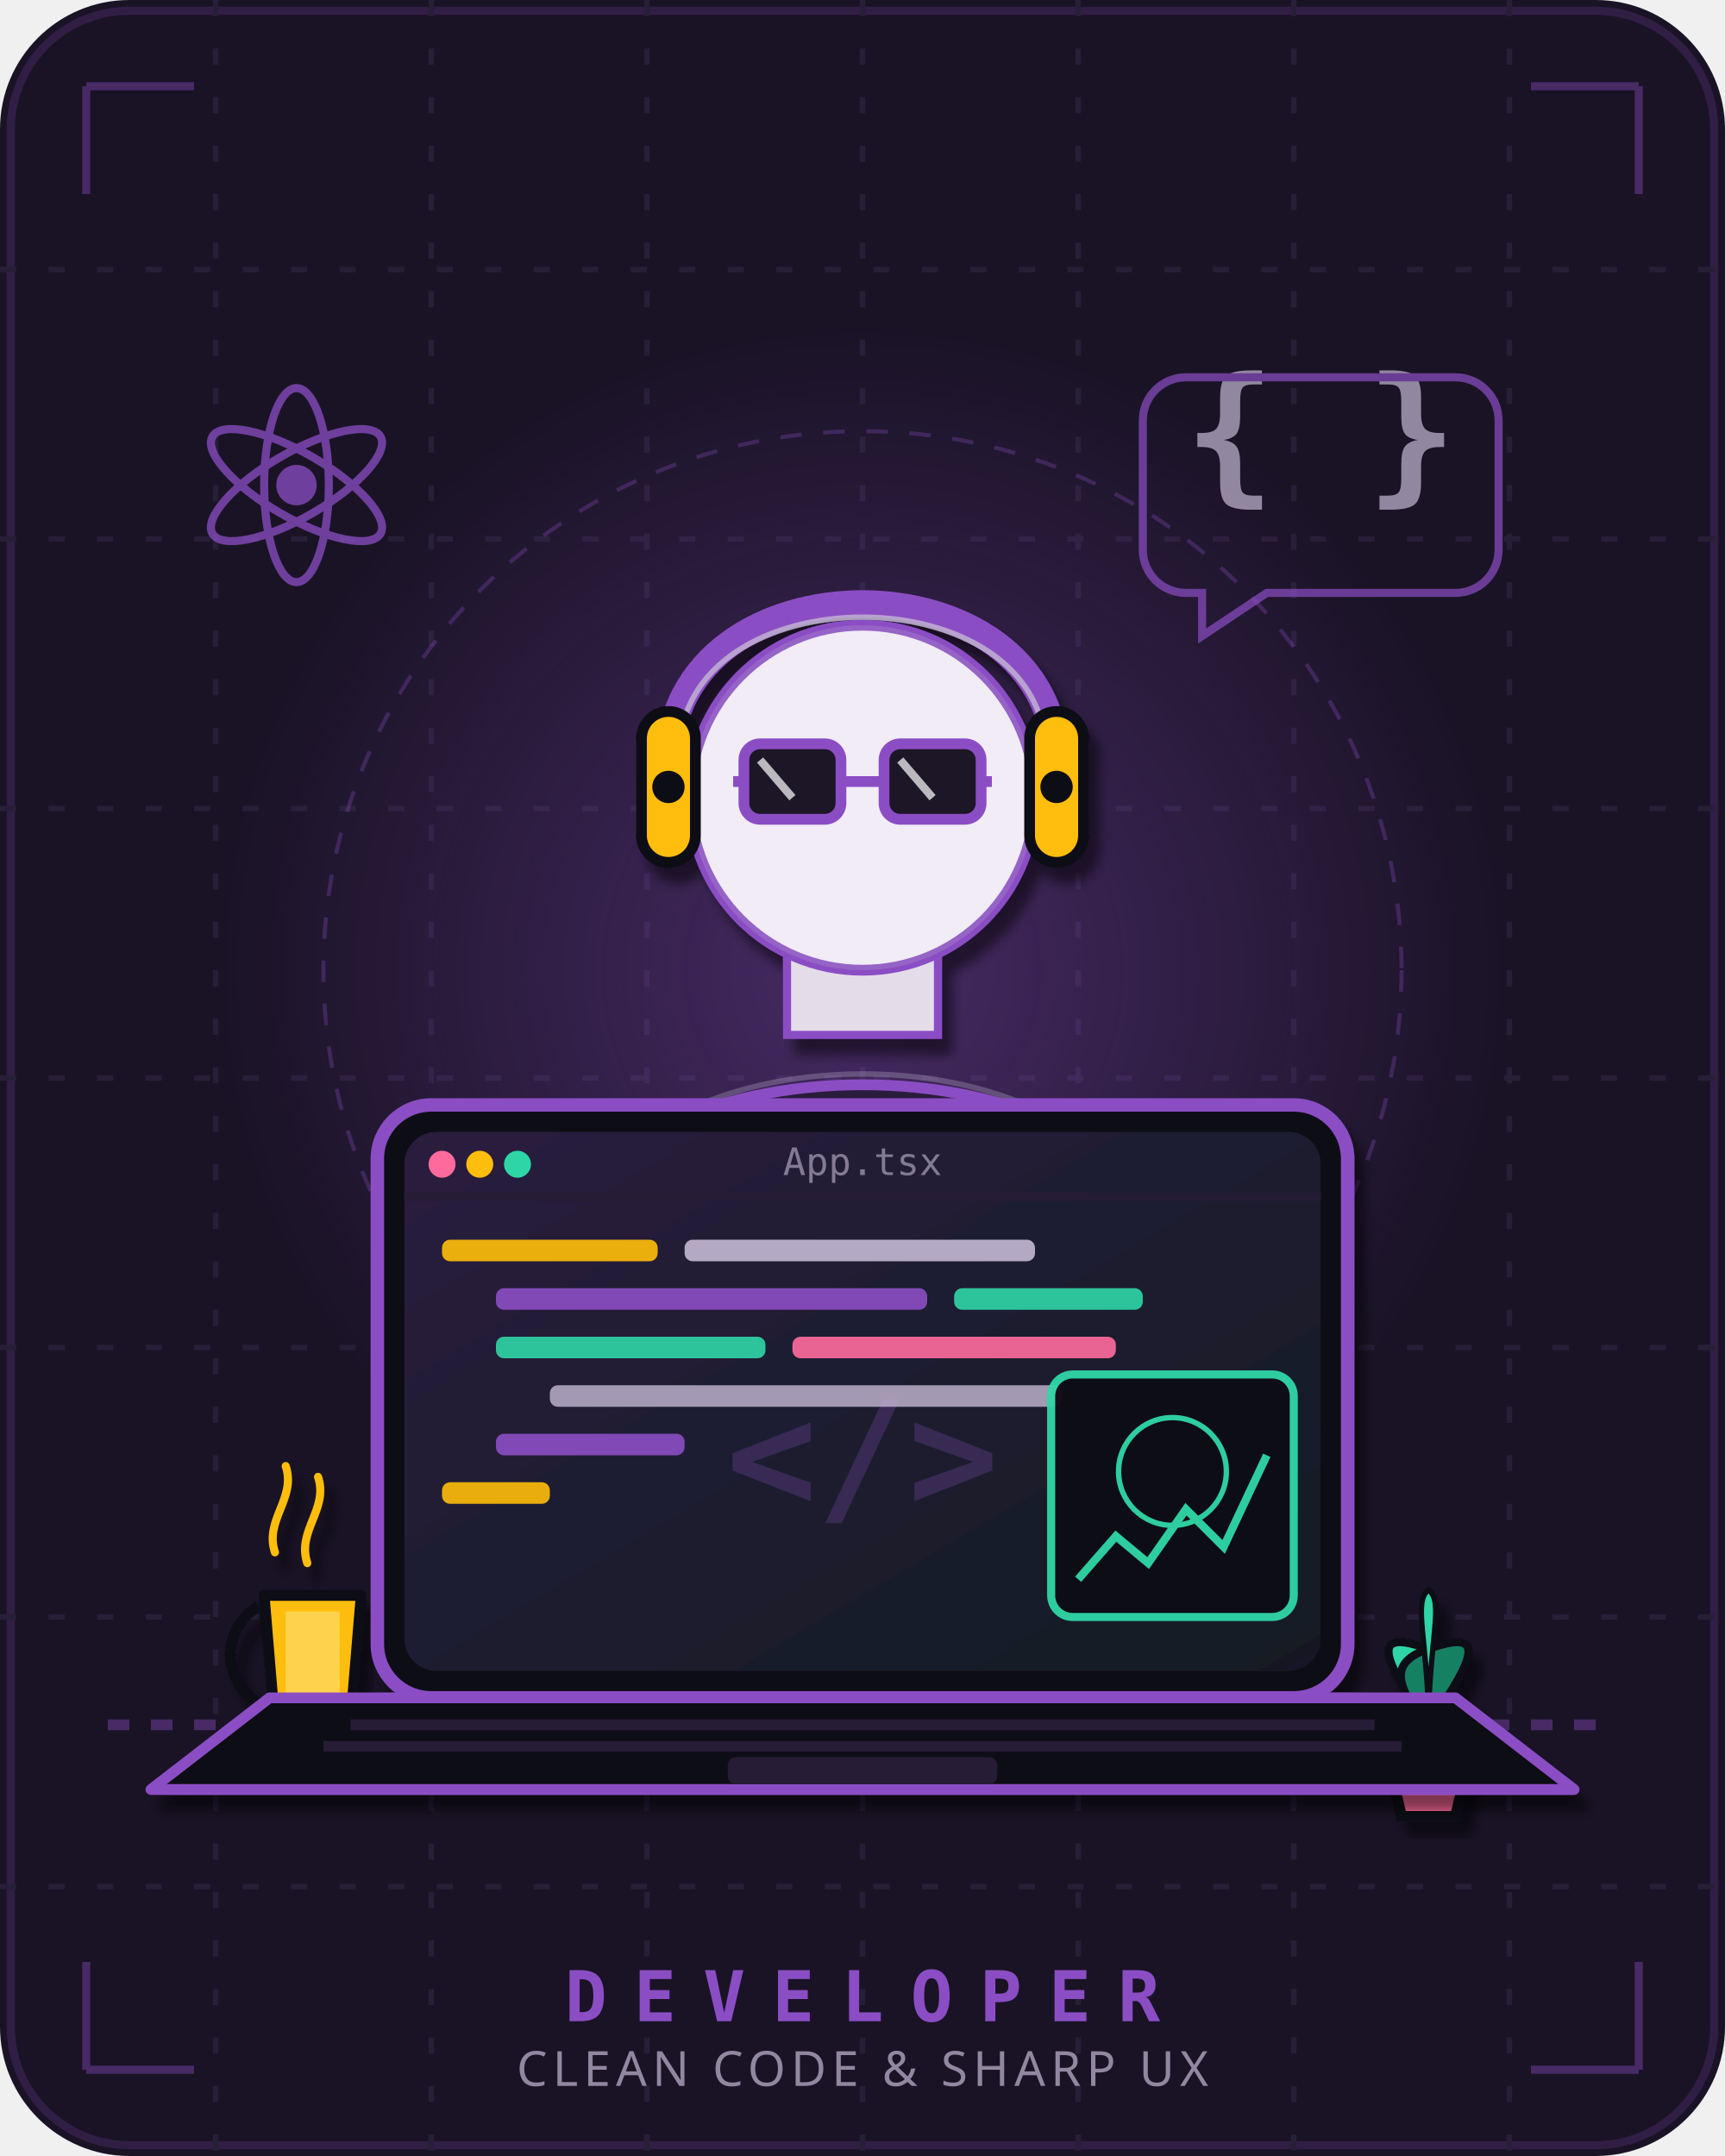
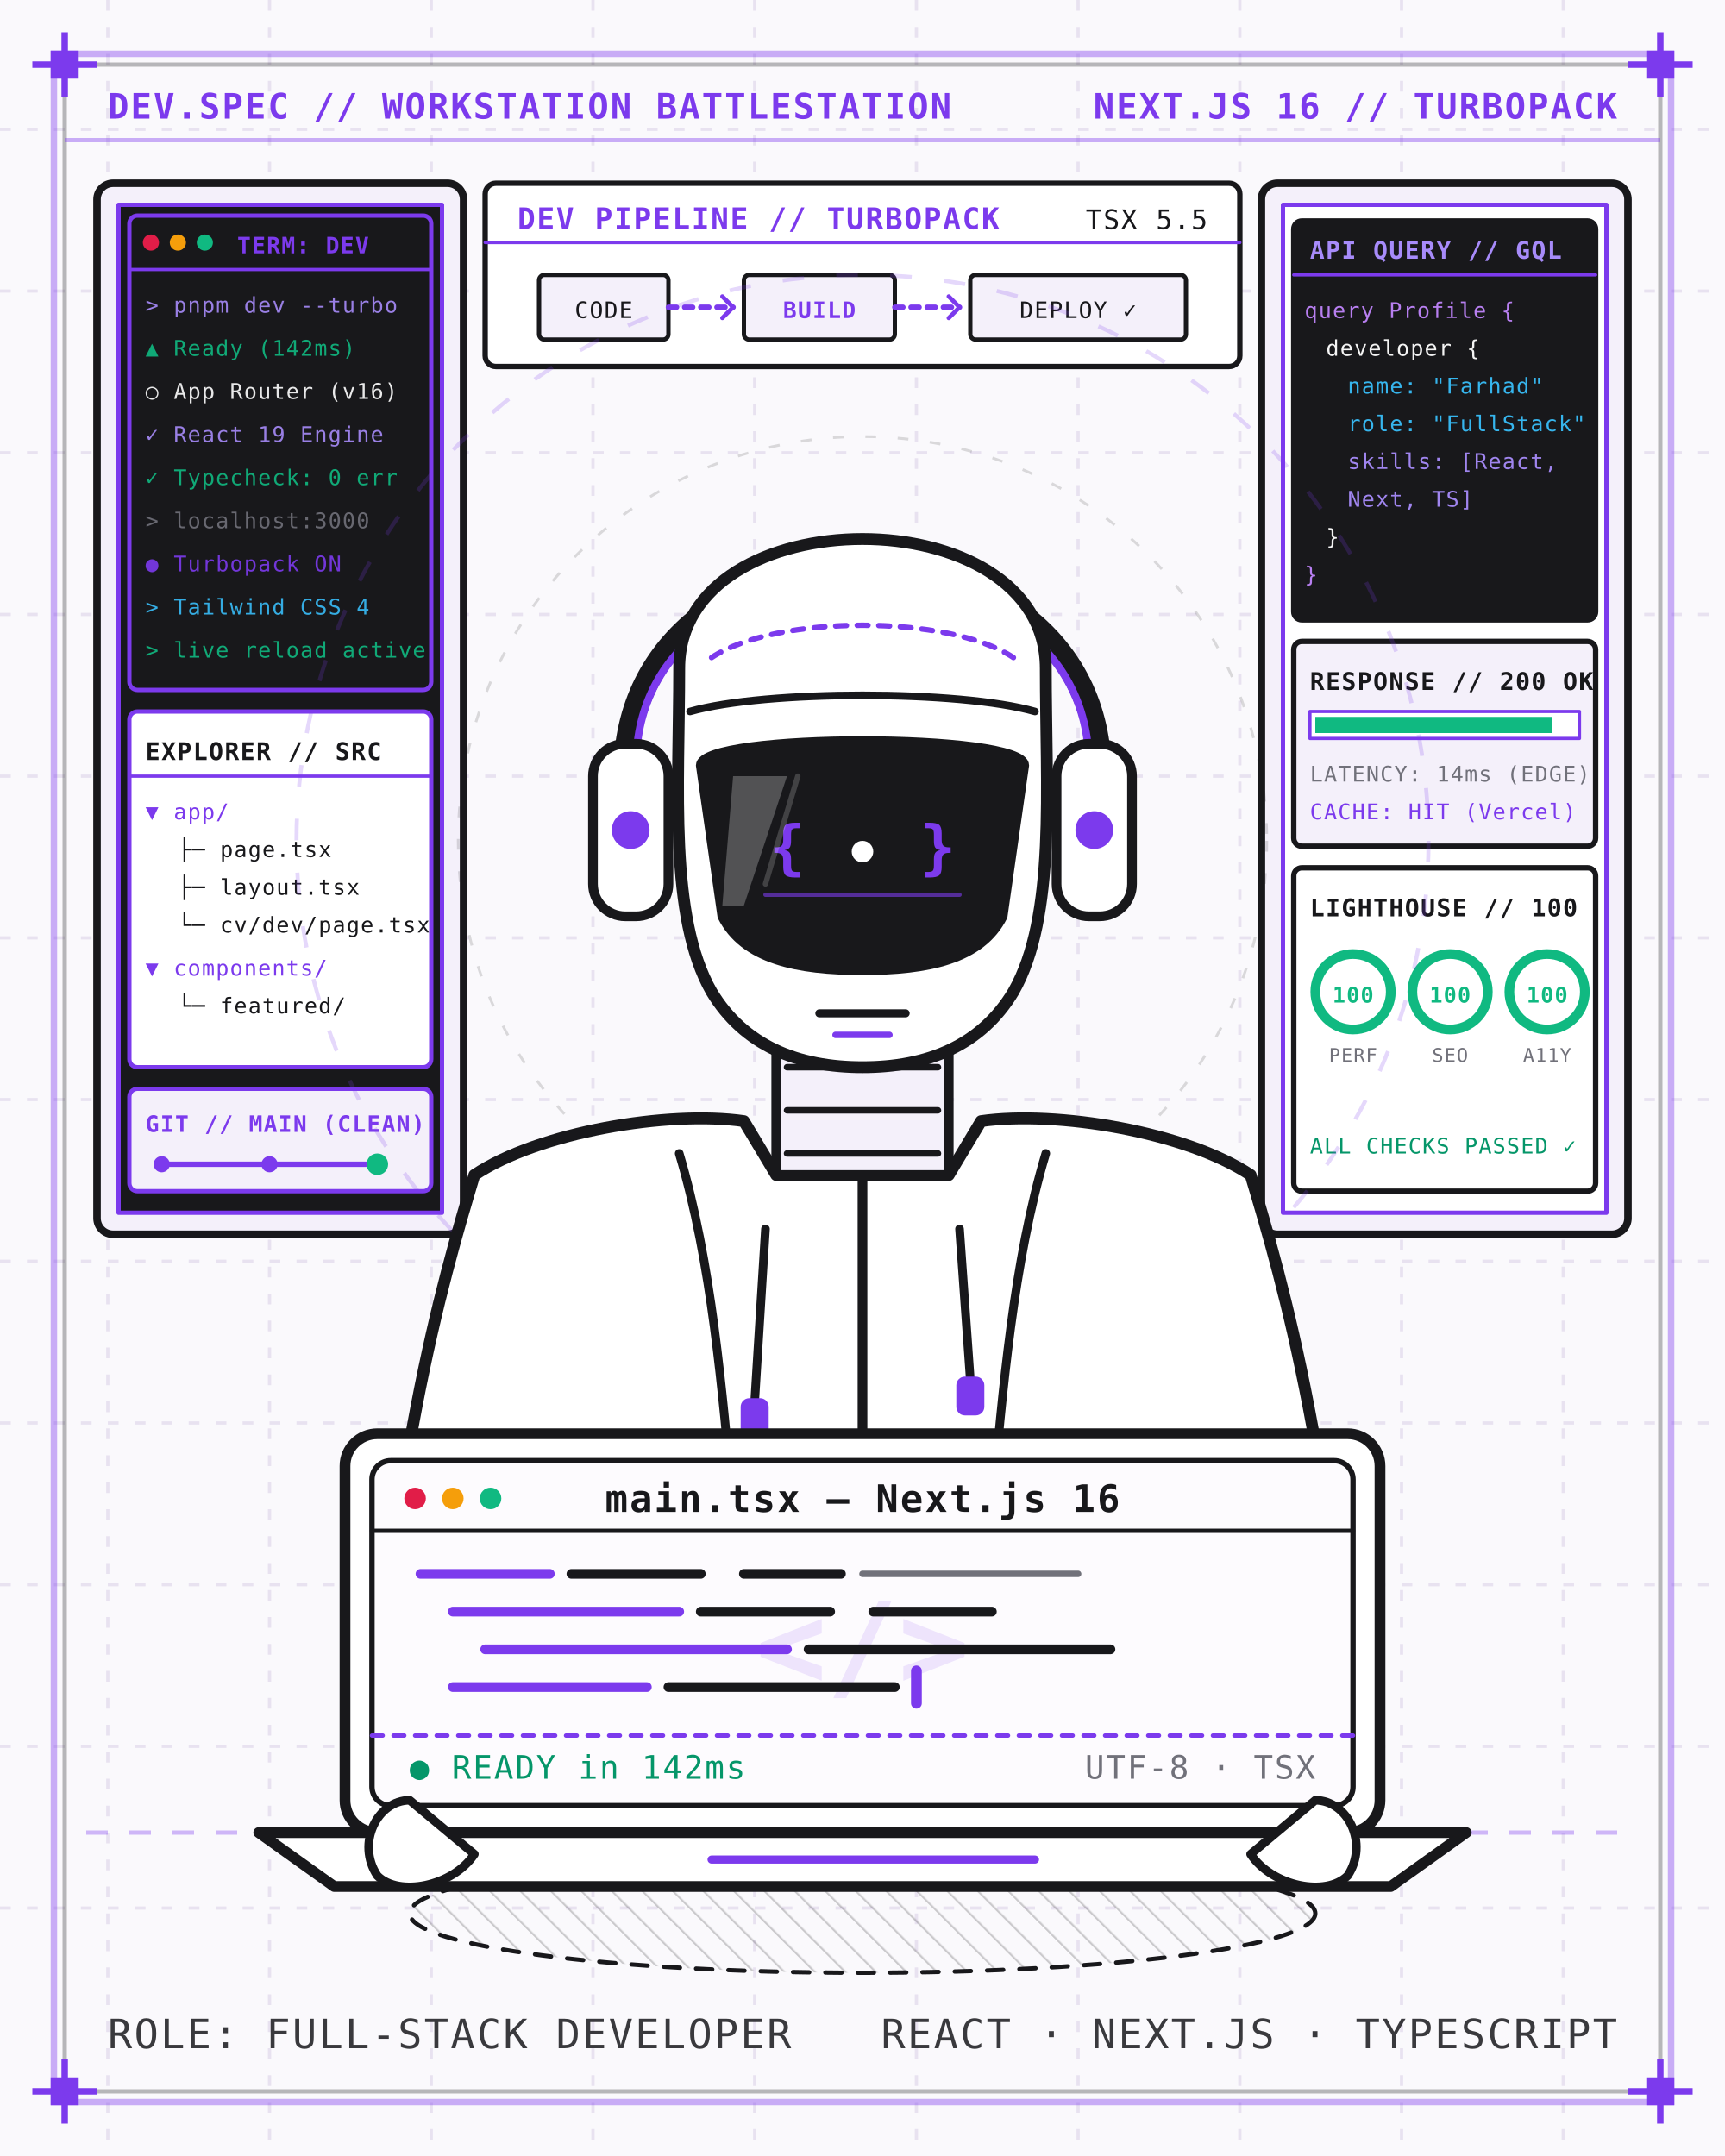
<svg xmlns="http://www.w3.org/2000/svg" viewBox="0 0 320 400" fill="none">
  <defs>
-     <radialGradient id="dev-glow" cx="50%" cy="50%" r="50%">
-       <stop offset="0%" stop-color="#8b4dc4" stop-opacity="0.4" />
-       <stop offset="100%" stop-color="#8b4dc4" stop-opacity="0" />
-     </radialGradient>
-     <linearGradient id="hoodie-grad" x1="0%" y1="0%" x2="0%" y2="100%">
-       <stop offset="0%" stop-color="#2a1f3c" />
-       <stop offset="100%" stop-color="#120c1e" />
-     </linearGradient>
-     <linearGradient id="screen-glow" x1="0%" y1="0%" x2="100%" y2="100%">
-       <stop offset="0%" stop-color="#8b4dc4" stop-opacity="0.2" />
-       <stop offset="100%" stop-color="#2fd6a6" stop-opacity="0.05" />
-     </linearGradient>
-     <filter id="shadow" x="-10%" y="-10%" width="120%" height="120%">
-       <feDropShadow dx="2" dy="3" stdDeviation="1" flood-color="#000" flood-opacity="0.5" />
-     </filter>
+     <pattern id="code-vent" width="4" height="4" patternUnits="userSpaceOnUse">
+       <circle cx="2" cy="2" r="0.8" fill="#7c3aed" opacity="0.4" />
+     </pattern>
+     <pattern id="dev-hatch-dense" width="5" height="5" patternTransform="rotate(45 0 0)" patternUnits="userSpaceOnUse">
+       <line x1="0" y1="0" x2="0" y2="5" stroke="#7c3aed" stroke-width="0.8" opacity="0.3" />
+     </pattern>
+     <pattern id="ink-hatch-dev-dense" width="4" height="4" patternTransform="rotate(-45 0 0)" patternUnits="userSpaceOnUse">
+       <line x1="0" y1="0" x2="0" y2="4" stroke="#18181b" stroke-width="0.75" opacity="0.2" />
+     </pattern>
+     <style>
+       .draw-line { stroke-linecap: round; stroke-linejoin: round; }
+       .tech-mono { font-family: ui-monospace, SFMono-Regular, Menlo, Monaco, Consolas, monospace; letter-spacing: 0.05em; }
+ 
+       /* === GROUNDED SENSE-MAKING HARDWARE AND IDE ANIMATIONS === */
+       @keyframes cursorBlink {
+         0%, 49% { opacity: 1; }
+         50%, 100% { opacity: 0; }
+       }
+       @keyframes codeTypeFlow {
+         0%, 100% { stroke-dashoffset: 0; }
+         50% { stroke-dashoffset: 16; }
+       }
+       @keyframes devLedBlink {
+         0%, 100% { opacity: 1; }
+         50% { opacity: 0.25; }
+       }
+       @keyframes visorGlowDev {
+         0%, 100% { opacity: 0.8; }
+         50% { opacity: 1; }
+       }
+ 
+       .anim-cursor { animation: cursorBlink 0.9s steps(1) infinite; }
+       .anim-code-type { stroke-dasharray: 24 8; animation: codeTypeFlow 3s ease-in-out infinite; }
+       .anim-dev-led { animation: devLedBlink 1.2s infinite; }
+       .anim-visor-dev { animation: visorGlowDev 2.8s ease-in-out infinite; }
+     </style>
  </defs>
-   <rect width="320" height="400" rx="24" fill="#1a1326" />
-   <rect x="2" y="2" width="316" height="396" rx="22" stroke="#8b4dc4" stroke-width="1.5" opacity="0.2" />
-   <g stroke="#271e38" stroke-width="1" stroke-dasharray="3 6">
-     <line x1="40" y1="0" x2="40" y2="400" />
+   <rect width="320" height="400" fill="#faf9fc" />
+   <g stroke="#e8e2f0" stroke-width="0.6" stroke-dasharray="2 3">
+     <line x1="20" y1="0" x2="20" y2="400" />
+     <line x1="50" y1="0" x2="50" y2="400" />
    <line x1="80" y1="0" x2="80" y2="400" />
-     <line x1="120" y1="0" x2="120" y2="400" />
-     <line x1="160" y1="0" x2="160" y2="400" />
+     <line x1="110" y1="0" x2="110" y2="400" />
+     <line x1="140" y1="0" x2="140" y2="400" />
+     <line x1="170" y1="0" x2="170" y2="400" />
    <line x1="200" y1="0" x2="200" y2="400" />
-     <line x1="240" y1="0" x2="240" y2="400" />
-     <line x1="280" y1="0" x2="280" y2="400" />
-     <line x1="0" y1="50" x2="320" y2="50" />
-     <line x1="0" y1="100" x2="320" y2="100" />
-     <line x1="0" y1="150" x2="320" y2="150" />
-     <line x1="0" y1="200" x2="320" y2="200" />
-     <line x1="0" y1="250" x2="320" y2="250" />
-     <line x1="0" y1="300" x2="320" y2="300" />
-     <line x1="0" y1="350" x2="320" y2="350" />
-   </g>
-   <g stroke="#8b4dc4" stroke-width="1.5" opacity="0.4">
-     <path d="M16 16 H36 M16 16 V36" />
-     <path d="M304 16 H284 M304 16 V36" />
-     <path d="M16 384 H36 M16 384 V364" />
-     <path d="M304 384 H284 M304 384 V364" />
-   </g>
-   <circle cx="160" cy="180" r="120" fill="url(#dev-glow)" />
-   <circle cx="160" cy="180" r="100" stroke="#8b4dc4" stroke-width="0.75" stroke-dasharray="4 4" opacity="0.3" />
-   <g transform="translate(55, 90)" stroke="#8b4dc4" stroke-width="1.5" fill="none" opacity="0.75">
-     <ellipse cx="0" cy="0" rx="18" ry="6" transform="rotate(30)" />
-     <ellipse cx="0" cy="0" rx="18" ry="6" transform="rotate(-30)" />
-     <ellipse cx="0" cy="0" rx="18" ry="6" transform="rotate(90)" />
-     <circle cx="0" cy="0" r="3" fill="#8b4dc4" />
-   </g>
-   <g transform="translate(245, 90)" opacity="0.7">
-     <text x="0" y="0" fill="#c4b8d4" font-family="monospace" font-size="28" font-weight="bold" text-anchor="middle">{ }</text>
-     <path d="M -25,-20 H 25 A 8,8 0 0 1 33,-12 V 12 A 8,8 0 0 1 25,20 H -10 L -22,28 V 20 H -25 A 8,8 0 0 1 -33,12 V -12 A 8,8 0 0 1 -25,-20 Z" stroke="#8b4dc4" stroke-width="1.5" fill="none" />
-   </g>
-   <g transform="translate(45, 300)" filter="url(#shadow)">
-     <path d="M 6,-12 C 4,-18 10,-22 8,-28" stroke="#ffbe0b" stroke-width="1.5" fill="none" stroke-linecap="round" />
-     <path d="M 12,-10 C 10,-16 16,-20 14,-26" stroke="#ffbe0b" stroke-width="1.5" fill="none" stroke-linecap="round" />
-     <path d="M 3,-2 C -4,2 -4,12 3,16" stroke="#0f0b14" stroke-width="2" fill="none" stroke-linejoin="round" />
-     <path d="M 4,-4 H 22 L 20,20 H 6 Z" fill="#ffbe0b" stroke="#0f0b14" stroke-width="2" stroke-linejoin="round" />
-     <path d="M 8,-1 H 18 V 17 H 8 Z" fill="#ffdf7a" opacity="0.6" />
-   </g>
-   <g transform="translate(250, 305)" filter="url(#shadow)">
-     <polygon points="6,15 24,15 20,32 10,32" fill="#ff6b9d" stroke="#0f0b14" stroke-width="2" />
-     <path d="M 15,15 C 8,5 4,-2 12,0 C 20,2 24,5 15,15 Z" fill="#2fd6a6" stroke="#0f0b14" stroke-width="1.5" />
-     <path d="M 15,15 C 22,5 26,-2 18,0 C 10,2 6,5 15,15 Z" fill="#148062" stroke="#0f0b14" stroke-width="1.5" />
-     <path d="M 15,15 C 15,0 12,-8 15,-10 C 18,-8 15,0 15,15 Z" fill="#2fd6a6" stroke="#0f0b14" stroke-width="1" />
-   </g>
-   <g filter="url(#shadow)">
-     <path d="M 105,235 C 105,190 215,190 215,235 L 235,310 H 85 Z" fill="url(#hoodie-grad)" stroke="#8b4dc4" stroke-width="2" />
-     <path d="M 148,225 L 148,260" stroke="#c4b8d4" stroke-width="2" stroke-linecap="round" />
-     <circle cx="148" cy="262" r="2" fill="#ffbe0b" />
-     <path d="M 172,225 L 172,252" stroke="#c4b8d4" stroke-width="2" stroke-linecap="round" />
-     <circle cx="172" cy="254" r="2" fill="#ffbe0b" />
-     <path d="M 108,233 C 108,188 212,188 212,233" fill="none" stroke="#c4b8d4" stroke-width="1" opacity="0.3" />
-     <rect x="146" y="172" width="28" height="20" fill="#e4dce8" stroke="#8b4dc4" stroke-width="1.5" />
-     <circle cx="160" cy="148" r="32" fill="#fcf9ff" stroke="#8b4dc4" stroke-width="2" />
-     <circle cx="160" cy="148" r="32" fill="#c4b8d4" opacity="0.2" />
-     <path d="M 124,142 C 124,102 196,102 196,142" stroke="#8b4dc4" stroke-width="5" fill="none" stroke-linecap="round" />
-     <path d="M 126,140 C 126,106 194,106 194,140" stroke="#c4b8d4" stroke-width="1" fill="none" opacity="0.8" />
-     <rect x="119" y="132" width="10" height="28" rx="5" fill="#ffbe0b" stroke="#0f0b14" stroke-width="2" />
-     <rect x="191" y="132" width="10" height="28" rx="5" fill="#ffbe0b" stroke="#0f0b14" stroke-width="2" />
-     <circle cx="124" cy="146" r="3" fill="#0f0b14" />
-     <circle cx="196" cy="146" r="3" fill="#0f0b14" />
-     <path d="M 136,145 H 184" stroke="#8b4dc4" stroke-width="2" />
-     <rect x="138" y="138" width="18" height="14" rx="3" fill="#1a1326" stroke="#8b4dc4" stroke-width="2" />
-     <line x1="141" y1="141" x2="147" y2="148" stroke="#fff" stroke-width="1.5" opacity="0.7" />
-     <rect x="164" y="138" width="18" height="14" rx="3" fill="#1a1326" stroke="#8b4dc4" stroke-width="2" />
-     <line x1="167" y1="141" x2="173" y2="148" stroke="#fff" stroke-width="1.5" opacity="0.7" />
-   </g>
-   <line x1="20" y1="320" x2="300" y2="320" stroke="#8b4dc4" stroke-width="2" stroke-dasharray="4 4" opacity="0.4" />
-   <g filter="url(#shadow)">
-     <rect x="70" y="205" width="180" height="110" rx="10" fill="#0f0b14" stroke="#8b4dc4" stroke-width="2.5" stroke-linejoin="round" />
-     <rect x="75" y="210" width="170" height="100" rx="6" fill="#140f1d" />
-     <rect x="75" y="210" width="170" height="100" rx="6" fill="url(#screen-glow)" />
-     <line x1="75" y1="222" x2="245" y2="222" stroke="#251b36" stroke-width="1.5" />
-     <circle cx="82" cy="216" r="2.5" fill="#ff6b9d" />
-     <circle cx="89" cy="216" r="2.5" fill="#ffbe0b" />
-     <circle cx="96" cy="216" r="2.5" fill="#2fd6a6" />
-     <text x="160" y="218" text-anchor="middle" fill="#c4b8d4" font-family="monospace" font-size="7" opacity="0.6">App.tsx</text>
-     <text x="160" y="280" text-anchor="middle" fill="#8b4dc4" font-family="monospace" font-size="28" font-weight="900" opacity="0.25">&lt;/&gt;</text>
-     <rect x="82" y="230" width="40" height="4" rx="1.5" fill="#ffbe0b" opacity="0.9" />
-     <rect x="127" y="230" width="65" height="4" rx="1.5" fill="#c4b8d4" opacity="0.9" />
-     <rect x="92" y="239" width="80" height="4" rx="1.5" fill="#8b4dc4" opacity="0.9" />
-     <rect x="177" y="239" width="35" height="4" rx="1.5" fill="#2fd6a6" opacity="0.9" />
-     <rect x="92" y="248" width="50" height="4" rx="1.5" fill="#2fd6a6" opacity="0.9" />
-     <rect x="147" y="248" width="60" height="4" rx="1.5" fill="#ff6b9d" opacity="0.9" />
-     <rect x="102" y="257" width="95" height="4" rx="1.5" fill="#c4b8d4" opacity="0.8" />
-     <rect x="92" y="266" width="35" height="4" rx="1.5" fill="#8b4dc4" opacity="0.9" />
-     <rect x="82" y="275" width="20" height="4" rx="1.5" fill="#ffbe0b" opacity="0.9" />
-     <g transform="translate(195, 255)" opacity="0.95">
-       <rect x="0" y="0" width="45" height="45" rx="4" fill="#0f0b14" stroke="#2fd6a6" stroke-width="1.5" />
-       <circle cx="22.5" cy="18" r="10" stroke="#2fd6a6" stroke-width="1" fill="none" />
-       <path d="M 5,38 L 12,30 L 18,35 L 25,25 L 32,32 L 40,15" stroke="#2fd6a6" stroke-width="1.5" fill="none" />
-     </g>
-     <polygon points="50,315 270,315 292,332 28,332" fill="#0f0b14" stroke="#8b4dc4" stroke-width="2" stroke-linejoin="round" />
-     <line x1="65" y1="320" x2="255" y2="320" stroke="#251b36" stroke-width="2" />
-     <line x1="60" y1="324" x2="260" y2="324" stroke="#251b36" stroke-width="2" />
-     <rect x="135" y="326" width="50" height="5" rx="1.5" fill="#251b36" />
-   </g>
-   <text x="160" y="375" text-anchor="middle" fill="#8b4dc4" font-family="monospace" font-size="13" font-weight="900" letter-spacing="5">DEVELOPER</text>
-   <text x="160" y="387" text-anchor="middle" fill="#c4b8d4" font-family="sans-serif" font-size="9" opacity="0.7" letter-spacing="1">CLEAN CODE &amp; SHARP UX</text>
+     <line x1="230" y1="0" x2="230" y2="400" />
+     <line x1="260" y1="0" x2="260" y2="400" />
+     <line x1="290" y1="0" x2="290" y2="400" />
+     <line x1="0" y1="24" x2="320" y2="24" />
+     <line x1="0" y1="54" x2="320" y2="54" />
+     <line x1="0" y1="84" x2="320" y2="84" />
+     <line x1="0" y1="114" x2="320" y2="114" />
+     <line x1="0" y1="144" x2="320" y2="144" />
+     <line x1="0" y1="174" x2="320" y2="174" />
+     <line x1="0" y1="204" x2="320" y2="204" />
+     <line x1="0" y1="234" x2="320" y2="234" />
+     <line x1="0" y1="264" x2="320" y2="264" />
+     <line x1="0" y1="294" x2="320" y2="294" />
+     <line x1="0" y1="324" x2="320" y2="324" />
+     <line x1="0" y1="354" x2="320" y2="354" />
+   </g>
+   <rect x="10" y="10" width="300" height="380" stroke="#7c3aed" stroke-width="1.2" opacity="0.4" />
+   <rect x="12" y="12" width="296" height="376" stroke="#18181b" stroke-width="0.8" opacity="0.3" />
+   <g stroke="#7c3aed" stroke-width="1.2">
+     <path d="M 6,12 H 18 M 12,6 V 18" />
+     <rect x="10" y="10" width="4" height="4" fill="#7c3aed" />
+     <path d="M 302,12 H 314 M 308,6 V 18" />
+     <rect x="306" y="10" width="4" height="4" fill="#7c3aed" />
+     <path d="M 6,388 H 18 M 12,382 V 394" />
+     <rect x="10" y="386" width="4" height="4" fill="#7c3aed" />
+     <path d="M 302,388 H 314 M 308,382 V 394" />
+     <rect x="306" y="386" width="4" height="4" fill="#7c3aed" />
+   </g>
+   <g class="tech-mono" font-size="6.5" fill="#7c3aed" font-weight="bold">
+     <text x="20" y="22">DEV.SPEC // WORKSTATION BATTLESTATION</text>
+     <text x="300" y="22" text-anchor="end">NEXT.JS 16 // TURBOPACK</text>
+   </g>
+   <line x1="12" y1="26" x2="308" y2="26" stroke="#7c3aed" stroke-width="0.8" opacity="0.4" />
+   <g transform="translate(18, 34)" class="draw-line">
+     <rect x="0" y="0" width="68" height="195" rx="3" stroke="#18181b" stroke-width="1.4" fill="#f4f0fa" />
+     <rect x="4" y="4" width="60" height="187" stroke="#7c3aed" stroke-width="0.8" fill="#18181b" />
+     <rect x="6" y="6" width="56" height="88" rx="1.5" stroke="#7c3aed" stroke-width="0.8" fill="#18181b" />
+     <line x1="6" y1="16" x2="62" y2="16" stroke="#7c3aed" stroke-width="0.6" />
+     <circle cx="10" cy="11" r="1.5" fill="#e11d48" />
+     <circle cx="15" cy="11" r="1.5" fill="#f59e0b" />
+     <circle cx="20" cy="11" r="1.5" fill="#10b981" />
+     <text x="26" y="13" class="tech-mono" font-size="4.2" fill="#7c3aed" font-weight="bold">TERM: DEV</text>
+     <g class="tech-mono" font-size="4" fill="#ffffff" opacity="0.9">
+       <text x="9" y="24" fill="#a78bfa">&gt; pnpm dev --turbo</text>
+       <text x="9" y="32" fill="#10b981">▲ Ready (142ms)</text>
+       <text x="9" y="40">○ App Router (v16)</text>
+       <text x="9" y="48" fill="#a78bfa">✓ React 19 Engine</text>
+       <text x="9" y="56" fill="#10b981">✓ Typecheck: 0 err</text>
+       <text x="9" y="64" fill="#71717a">&gt; localhost:3000</text>
+       <text x="9" y="72" fill="#7c3aed">● Turbopack ON</text>
+       <text x="9" y="80" fill="#38bdf8">&gt; Tailwind CSS 4</text>
+       <text x="9" y="88" fill="#10b981" class="anim-dev-led">&gt; live reload active</text>
+     </g>
+     <rect x="6" y="98" width="56" height="66" rx="1.5" stroke="#7c3aed" stroke-width="0.8" fill="#ffffff" />
+     <text x="9" y="107" class="tech-mono" font-size="4.5" fill="#18181b" font-weight="bold">EXPLORER // SRC</text>
+     <line x1="6" y1="110" x2="62" y2="110" stroke="#7c3aed" stroke-width="0.6" />
+     <g class="tech-mono" font-size="4" fill="#18181b">
+       <text x="9" y="118" fill="#7c3aed">▼ app/</text>
+       <text x="15" y="125">├─ page.tsx</text>
+       <text x="15" y="132">├─ layout.tsx</text>
+       <text x="15" y="139">└─ cv/dev/page.tsx</text>
+       <text x="9" y="147" fill="#7c3aed">▼ components/</text>
+       <text x="15" y="154">└─ featured/</text>
+     </g>
+     <rect x="6" y="168" width="56" height="19" rx="1.5" stroke="#7c3aed" stroke-width="0.8" fill="#f4f0fa" />
+     <text x="9" y="176" class="tech-mono" font-size="4.2" fill="#7c3aed" font-weight="bold">GIT // MAIN (CLEAN)</text>
+     <circle cx="12" cy="182" r="1.5" fill="#7c3aed" />
+     <line x1="12" y1="182" x2="52" y2="182" stroke="#7c3aed" stroke-width="1" />
+     <circle cx="32" cy="182" r="1.5" fill="#7c3aed" />
+     <circle cx="52" cy="182" r="2" fill="#10b981" />
+   </g>
+   <g transform="translate(234, 34)" class="draw-line">
+     <rect x="0" y="0" width="68" height="195" rx="3" stroke="#18181b" stroke-width="1.4" fill="#f4f0fa" />
+     <rect x="4" y="4" width="60" height="187" stroke="#7c3aed" stroke-width="0.8" fill="#ffffff" />
+     <rect x="6" y="7" width="56" height="74" rx="1.5" stroke="#18181b" stroke-width="1" fill="#18181b" />
+     <line x1="6" y1="17" x2="62" y2="17" stroke="#7c3aed" stroke-width="0.6" />
+     <text x="9" y="14" class="tech-mono" font-size="4.5" fill="#a78bfa" font-weight="bold">API QUERY // GQL</text>
+     <g class="tech-mono" font-size="4" fill="#ffffff" opacity="0.95">
+       <text x="8" y="25" fill="#c084fc">query Profile {</text>
+       <text x="12" y="32">  developer {</text>
+       <text x="16" y="39" fill="#38bdf8">    name: "Farhad"</text>
+       <text x="16" y="46" fill="#38bdf8">    role: "FullStack"</text>
+       <text x="16" y="53" fill="#a78bfa">    skills: [React,</text>
+       <text x="16" y="60" fill="#a78bfa">             Next, TS]</text>
+       <text x="12" y="67">  }</text>
+       <text x="8" y="74" fill="#c084fc">}</text>
+     </g>
+     <rect x="6" y="85" width="56" height="38" rx="1.5" stroke="#18181b" stroke-width="1" fill="#f4f0fa" />
+     <text x="9" y="94" class="tech-mono" font-size="4.5" fill="#18181b" font-weight="bold">RESPONSE // 200 OK</text>
+     <rect x="9" y="98" width="50" height="5" stroke="#7c3aed" stroke-width="0.6" fill="#ffffff" />
+     <rect x="10" y="99" width="44" height="3" fill="#10b981" />
+     <text x="9" y="111" class="tech-mono" font-size="4" fill="#71717a">LATENCY: 14ms (EDGE)</text>
+     <text x="9" y="118" class="tech-mono" font-size="4" fill="#7c3aed">CACHE: HIT (Vercel)</text>
+     <rect x="6" y="127" width="56" height="60" rx="1.5" stroke="#18181b" stroke-width="1" fill="#ffffff" />
+     <text x="9" y="136" class="tech-mono" font-size="4.5" fill="#18181b" font-weight="bold">LIGHTHOUSE // 100</text>
+     <g transform="translate(9, 142)">
+       <circle cx="8" cy="8" r="7" stroke="#10b981" stroke-width="1.8" fill="none" />
+       <text x="8" y="10" text-anchor="middle" class="tech-mono" font-size="4" fill="#10b981" font-weight="bold">100</text>
+       <text x="8" y="21" text-anchor="middle" class="tech-mono" font-size="3.5" fill="#71717a">PERF</text>
+       <circle cx="26" cy="8" r="7" stroke="#10b981" stroke-width="1.8" fill="none" />
+       <text x="26" y="10" text-anchor="middle" class="tech-mono" font-size="4" fill="#10b981" font-weight="bold">100</text>
+       <text x="26" y="21" text-anchor="middle" class="tech-mono" font-size="3.5" fill="#71717a">SEO</text>
+       <circle cx="44" cy="8" r="7" stroke="#10b981" stroke-width="1.8" fill="none" />
+       <text x="44" y="10" text-anchor="middle" class="tech-mono" font-size="4" fill="#10b981" font-weight="bold">100</text>
+       <text x="44" y="21" text-anchor="middle" class="tech-mono" font-size="3.5" fill="#71717a">A11Y</text>
+     </g>
+     <text x="9" y="180" class="tech-mono" font-size="4" fill="#059669">ALL CHECKS PASSED ✓</text>
+   </g>
+   <g transform="translate(90, 34)" class="draw-line">
+     <rect x="0" y="0" width="140" height="34" rx="2" stroke="#18181b" stroke-width="1" fill="#ffffff" />
+     <line x1="0" y1="11" x2="140" y2="11" stroke="#7c3aed" stroke-width="0.6" />
+     <text x="6" y="8.5" class="tech-mono" font-size="5.5" fill="#7c3aed" font-weight="bold">DEV PIPELINE // TURBOPACK</text>
+     <text x="134" y="8.5" text-anchor="end" class="tech-mono" font-size="5" fill="#18181b">TSX 5.5</text>
+     <g transform="translate(10, 15)">
+       <rect x="0" y="2" width="24" height="12" rx="1" stroke="#18181b" stroke-width="0.8" fill="#f4f0fa" />
+       <text x="12" y="10" text-anchor="middle" class="tech-mono" font-size="4.2" fill="#18181b">CODE</text>
+       <path d="M 24,8 H 36" stroke="#7c3aed" stroke-width="1" stroke-dasharray="1.5 1.5" />
+       <path d="M 34,6 L 36,8 L 34,10" stroke="#7c3aed" stroke-width="0.8" />
+       <rect x="38" y="2" width="28" height="12" rx="1" stroke="#18181b" stroke-width="0.8" fill="#f4f0fa" />
+       <text x="52" y="10" text-anchor="middle" class="tech-mono" font-size="4.2" fill="#7c3aed" font-weight="bold">BUILD</text>
+       <path d="M 66,8 H 78" stroke="#7c3aed" stroke-width="1" stroke-dasharray="1.5 1.5" />
+       <path d="M 76,6 L 78,8 L 76,10" stroke="#7c3aed" stroke-width="0.8" />
+       <rect x="80" y="2" width="40" height="12" rx="1" stroke="#18181b" stroke-width="0.8" fill="#f4f0fa" />
+       <text x="100" y="10" text-anchor="middle" class="tech-mono" font-size="4.2" fill="#18181b">DEPLOY ✓</text>
+     </g>
+   </g>
+   <circle cx="160" cy="156" r="105" stroke="#7c3aed" stroke-width="0.75" stroke-dasharray="4 6" opacity="0.2" />
+   <circle cx="160" cy="156" r="75" stroke="#18181b" stroke-width="0.5" stroke-dasharray="2 4" opacity="0.15" />
+   <g class="draw-line">
+     <ellipse cx="160" cy="355" rx="84" ry="11" fill="url(#ink-hatch-dev-dense)" />
+     <ellipse cx="160" cy="355" rx="84" ry="11" stroke="#18181b" stroke-width="0.8" stroke-dasharray="3 3" />
+     <path d="M 88,218 C 82,238 72,272 68,340 L 252,340 C 248,272 238,238 232,218 C 220,210 196,206 182,208 L 176,218 L 144,218 L 138,208 C 124,206 100,210 88,218 Z" stroke="#18181b" stroke-width="2.2" fill="#ffffff" />
+     <path d="M 74,270 L 98,270 L 94,340 L 68,340 Z" fill="url(#dev-hatch-dense)" />
+     <path d="M 246,270 L 222,270 L 226,340 L 252,340 Z" fill="url(#dev-hatch-dense)" />
+     <path d="M 126,214 C 132,234 134,258 136,280" stroke="#18181b" stroke-width="1.6" />
+     <path d="M 194,214 C 188,234 186,258 184,280" stroke="#18181b" stroke-width="1.6" />
+     <line x1="160" y1="218" x2="160" y2="290" stroke="#18181b" stroke-width="1.8" />
+     <path d="M 142,228 L 140,260" stroke="#18181b" stroke-width="1.6" />
+     <rect x="138" y="260" width="4" height="6" rx="1" stroke="#7c3aed" stroke-width="1.2" fill="#7c3aed" />
+     <path d="M 178,228 L 180,256" stroke="#18181b" stroke-width="1.6" />
+     <rect x="178" y="256" width="4" height="6" rx="1" stroke="#7c3aed" stroke-width="1.2" fill="#7c3aed" />
+     <path d="M 144,182 L 144,218 H 176 L 176,182 Z" stroke="#18181b" stroke-width="1.8" fill="#f4f0fa" />
+     <line x1="146" y1="190" x2="174" y2="190" stroke="#18181b" stroke-width="1.2" />
+     <line x1="146" y1="198" x2="174" y2="198" stroke="#18181b" stroke-width="1.2" />
+     <line x1="146" y1="206" x2="174" y2="206" stroke="#18181b" stroke-width="1.2" />
+     <line x1="146" y1="214" x2="174" y2="214" stroke="#18181b" stroke-width="1.2" />
+     <path d="M 116,144 C 116,92 204,92 204,144" stroke="#18181b" stroke-width="4.5" fill="none" />
+     <path d="M 118,142 C 118,96 202,96 202,142" stroke="#7c3aed" stroke-width="1.4" fill="none" />
+     <path d="M 126,124 C 126,92 194,92 194,124 C 194,146 196,170 188,184 C 182,194 172,198 160,198 C 148,198 138,194 132,184 C 124,170 126,146 126,124 Z" stroke="#18181b" stroke-width="2.2" fill="#ffffff" />
+     <rect x="110" y="138" width="14" height="32" rx="6" stroke="#18181b" stroke-width="1.8" fill="#ffffff" />
+     <circle cx="117" cy="154" r="3.5" fill="#7c3aed" />
+     <rect x="196" y="138" width="14" height="32" rx="6" stroke="#18181b" stroke-width="1.8" fill="#ffffff" />
+     <circle cx="203" cy="154" r="3.5" fill="#7c3aed" />
+     <path d="M 128,132 C 142,128 178,128 192,132" stroke="#18181b" stroke-width="1.4" fill="none" />
+     <path d="M 132,122 C 144,114 176,114 188,122" stroke="#7c3aed" stroke-width="1" stroke-dasharray="2 2" fill="none" />
+     <path d="M 130,142 C 130,136 190,136 190,142 L 186,170 C 182,178 172,180 160,180 C 148,180 138,178 134,170 Z" stroke="#18181b" stroke-width="1.8" fill="#18181b" />
+     <g class="anim-visor-dev">
+       <text x="146" y="161" text-anchor="middle" font-family="monospace" font-size="11" font-weight="bold" fill="#7c3aed">{</text>
+       <circle cx="160" cy="158" r="2" fill="#ffffff" />
+       <text x="174" y="161" text-anchor="middle" font-family="monospace" font-size="11" font-weight="bold" fill="#7c3aed">}</text>
+       <line x1="142" y1="166" x2="178" y2="166" stroke="#7c3aed" stroke-width="0.8" opacity="0.6" />
+     </g>
+     <path d="M 136,144 L 146,144 L 138,168 L 134,168 Z" fill="#ffffff" opacity="0.25" />
+     <line x1="148" y1="144" x2="142" y2="164" stroke="#ffffff" stroke-width="1" opacity="0.18" />
+     <line x1="152" y1="188" x2="168" y2="188" stroke="#18181b" stroke-width="1.5" stroke-linecap="round" />
+     <line x1="155" y1="192" x2="165" y2="192" stroke="#7c3aed" stroke-width="1.2" stroke-linecap="round" />
+   </g>
+   <line x1="16" y1="340" x2="304" y2="340" stroke="#7c3aed" stroke-width="0.8" stroke-dasharray="4 4" opacity="0.35" />
+   <g class="draw-line" transform="translate(64, 266)">
+     <rect x="0" y="0" width="192" height="74" rx="6" stroke="#18181b" stroke-width="2" fill="#ffffff" />
+     <rect x="5" y="5" width="182" height="64" rx="3.5" stroke="#18181b" stroke-width="1" fill="#fdfbfe" />
+     <line x1="5" y1="18" x2="187" y2="18" stroke="#18181b" stroke-width="0.8" />
+     <circle cx="13" cy="12" r="2" fill="#e11d48" />
+     <circle cx="20" cy="12" r="2" fill="#f59e0b" />
+     <circle cx="27" cy="12" r="2" fill="#10b981" />
+     <text x="96" y="14.5" text-anchor="middle" class="tech-mono" font-size="7" fill="#18181b" font-weight="bold">main.tsx — Next.js 16</text>
+     <text x="96" y="47" text-anchor="middle" font-family="monospace" font-size="22" font-weight="900" fill="#7c3aed" opacity="0.12">&lt;/&gt;</text>
+     <line x1="14" y1="26" x2="38" y2="26" stroke="#7c3aed" stroke-width="1.8" />
+     <line x1="42" y1="26" x2="92" y2="26" stroke="#18181b" stroke-width="1.8" class="anim-code-type" />
+     <line x1="96" y1="26" x2="136" y2="26" stroke="#71717a" stroke-width="1.2" />
+     <line x1="20" y1="33" x2="62" y2="33" stroke="#7c3aed" stroke-width="1.8" />
+     <line x1="66" y1="33" x2="120" y2="33" stroke="#18181b" stroke-width="1.8" class="anim-code-type" />
+     <line x1="26" y1="40" x2="82" y2="40" stroke="#7c3aed" stroke-width="1.8" />
+     <line x1="86" y1="40" x2="142" y2="40" stroke="#18181b" stroke-width="1.8" />
+     <line x1="20" y1="47" x2="56" y2="47" stroke="#7c3aed" stroke-width="1.8" />
+     <line x1="60" y1="47" x2="102" y2="47" stroke="#18181b" stroke-width="1.8" />
+     <line x1="106" y1="44" x2="106" y2="50" stroke="#7c3aed" stroke-width="2" class="anim-cursor" />
+     <line x1="5" y1="56" x2="187" y2="56" stroke="#7c3aed" stroke-width="0.8" stroke-dasharray="2 2" />
+     <text x="12" y="64" class="tech-mono" font-size="6" fill="#059669">● READY in 142ms</text>
+     <text x="180" y="64" text-anchor="end" class="tech-mono" font-size="6" fill="#71717a">UTF-8 · TSX</text>
+     <polygon points="-16,74 208,74 194,84 -2,84" stroke="#18181b" stroke-width="2" fill="#ffffff" />
+     <line x1="68" y1="79" x2="128" y2="79" stroke="#7c3aed" stroke-width="1.5" />
+     <path d="M 12,68 C 6,68 2,76 6,82 C 10,86 20,84 24,78 Z" stroke="#18181b" stroke-width="1.6" fill="#ffffff" />
+     <path d="M 180,68 C 186,68 190,76 186,82 C 182,86 172,84 168,78 Z" stroke="#18181b" stroke-width="1.6" fill="#ffffff" />
+   </g>
+   <g class="tech-mono" font-size="7.5" fill="#18181b" opacity="0.85" transform="translate(20, 380)">
+     <text x="0" y="0">ROLE: FULL-STACK DEVELOPER</text>
+     <text x="280" y="0" text-anchor="end">REACT · NEXT.JS · TYPESCRIPT</text>
+   </g>
</svg>
